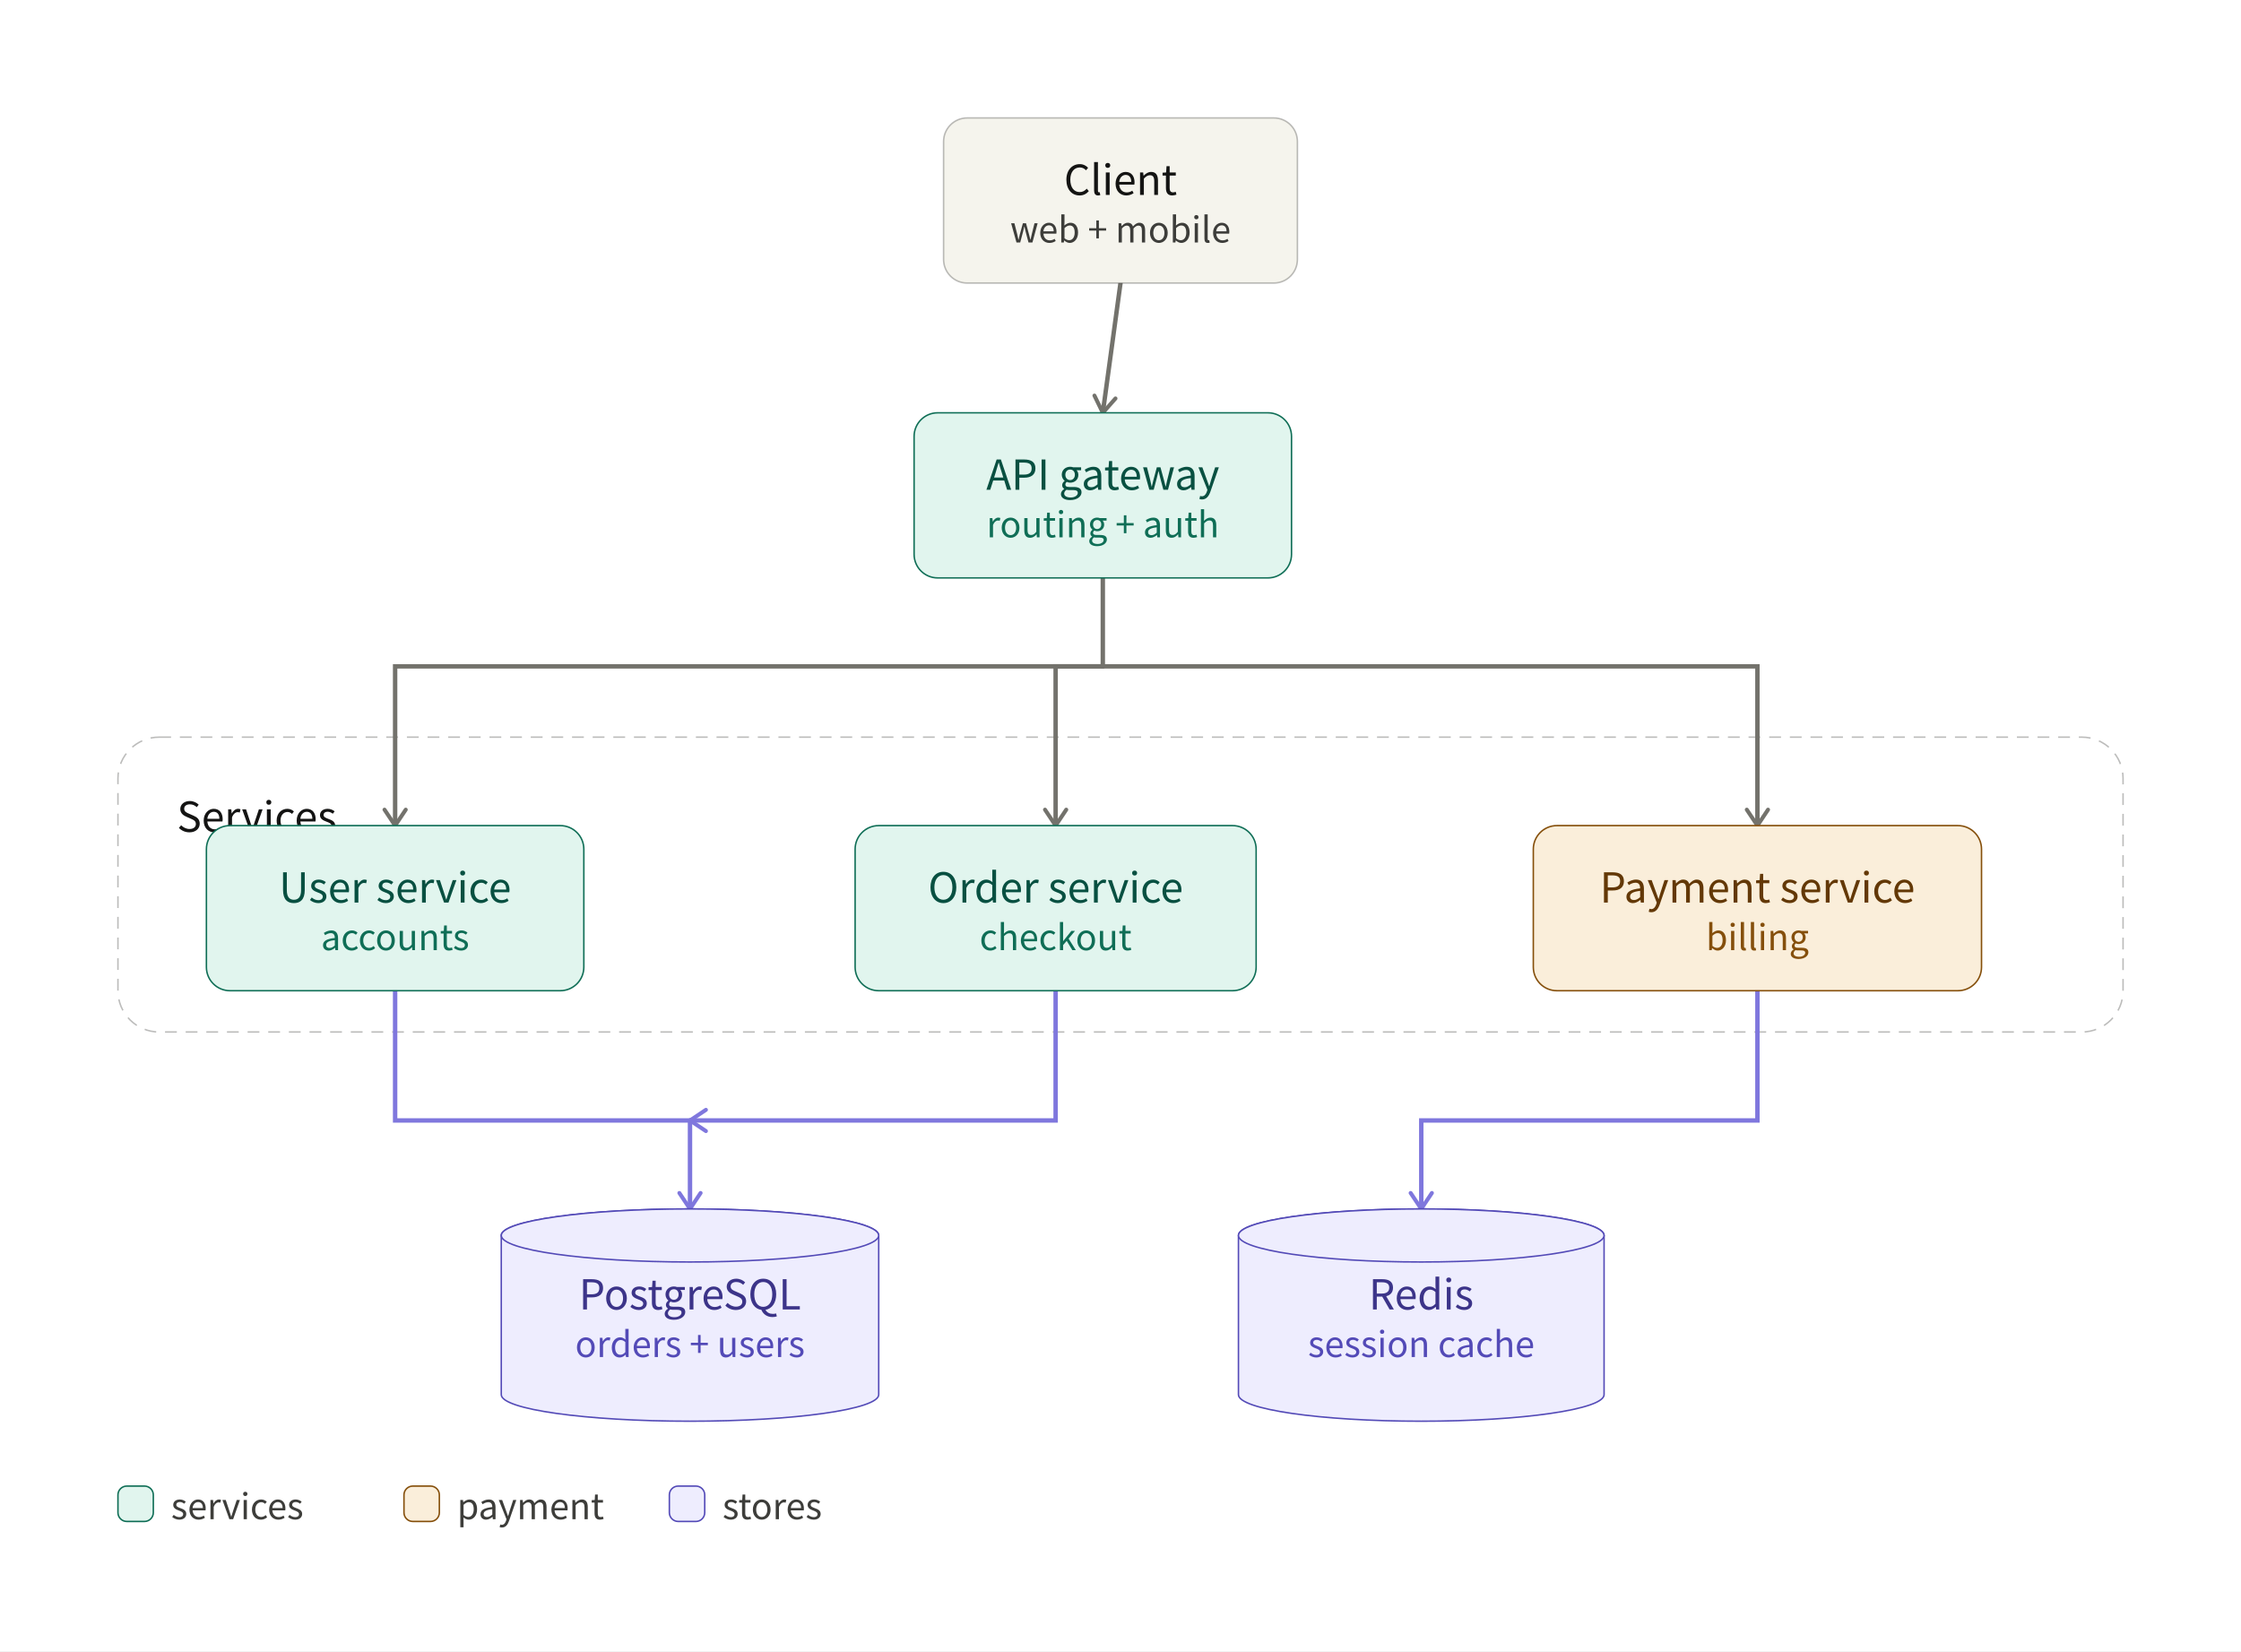
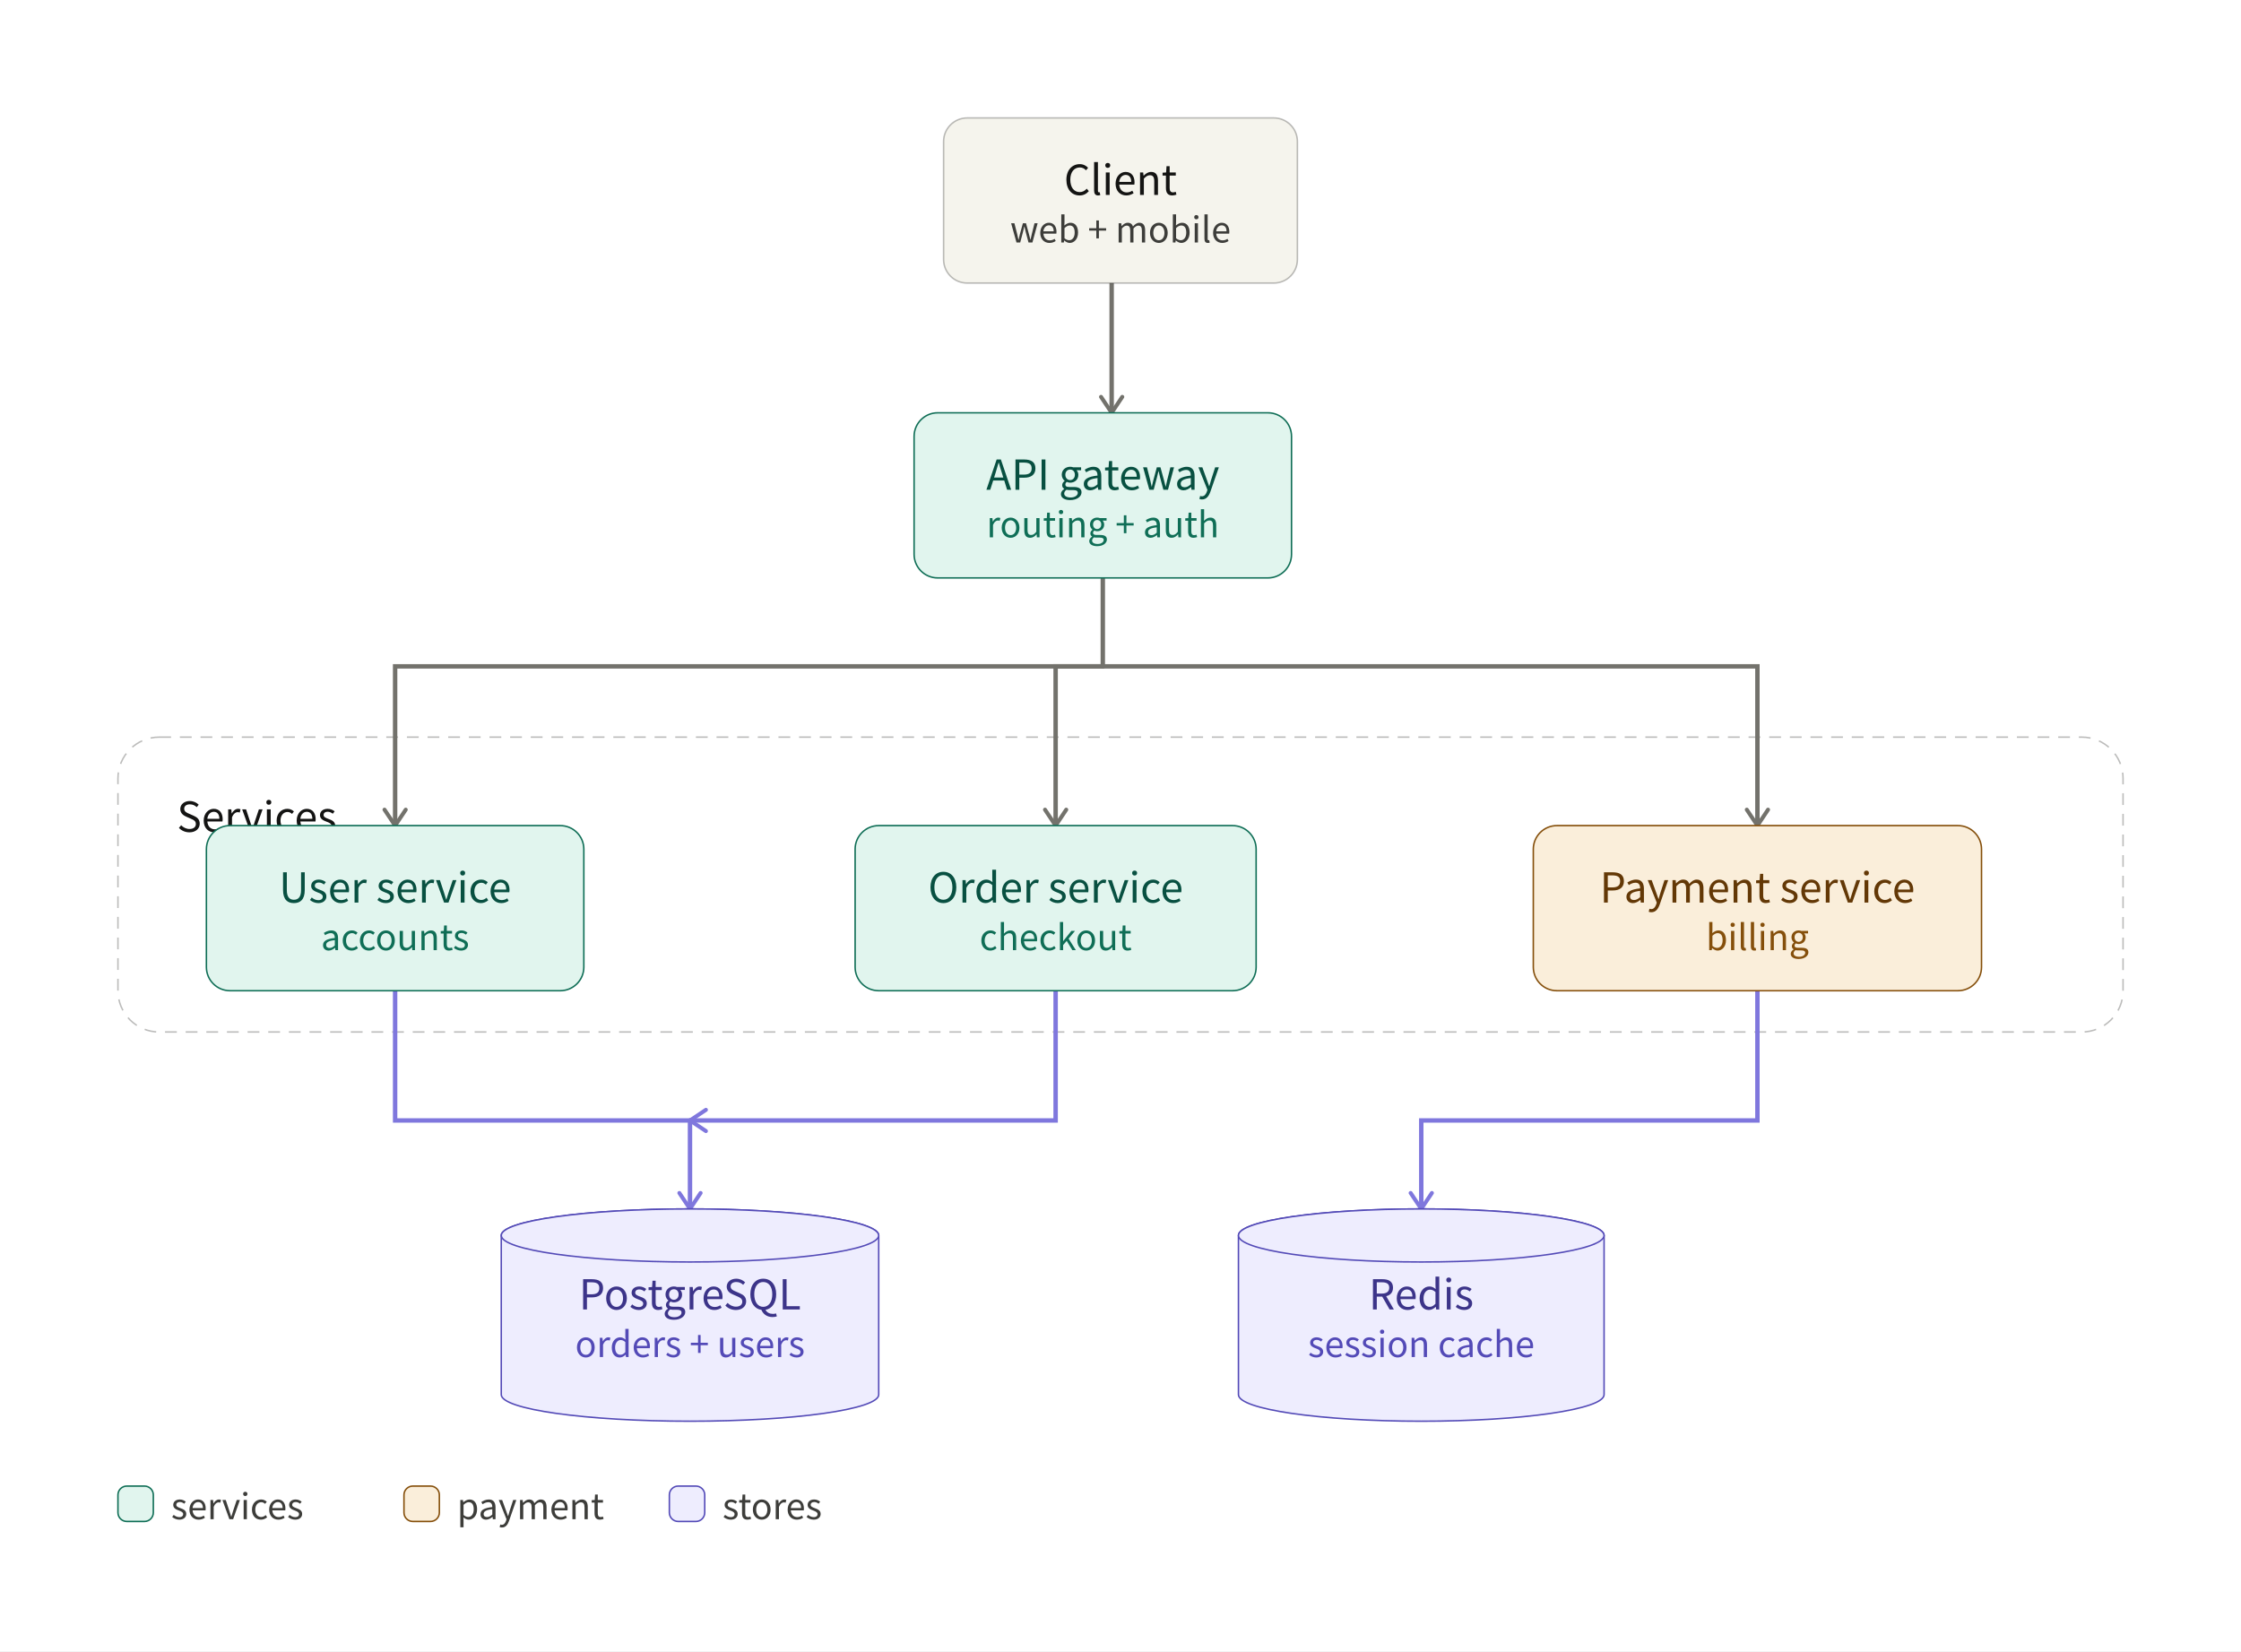
<svg xmlns="http://www.w3.org/2000/svg" viewBox="0 0 760 560" width="760" height="560" role="img">
  <style>text { font-family: 'Anthropic Sans', -apple-system, BlinkMacSystemFont, 'Segoe UI', 'PingFang SC', 'Microsoft YaHei', 'Hiragino Sans GB', 'Noto Sans CJK SC', sans-serif; }</style>
  <defs>
    <marker id="arrow" viewBox="0 0 10 10" refX="8" refY="5" markerWidth="6" markerHeight="6" orient="auto-start-reverse">
      <path d="M2 1L8 5L2 9" fill="none" stroke="context-stroke" stroke-width="1.5" stroke-linecap="round" stroke-linejoin="round" />
    </marker>
  </defs>
  <rect x="0" y="0" width="760" height="560" fill="#FFFFFF" />
  <rect x="40" y="250" width="680" height="100" rx="14" fill="none" stroke="rgba(31,30,29,0.3)" stroke-width="0.5" stroke-dasharray="4 3" />
  <text x="60" y="276" dominant-baseline="central" font-size="14" font-weight="500" fill="#141413">Services</text>
-   <line x1="380" y1="96" x2="374" y2="140" stroke="#73726C" stroke-width="1.5" stroke-linecap="round" marker-end="url(#arrow)" />
+   <line x1="377" y1="96" x2="377" y2="140" stroke="#73726C" stroke-width="1.5" stroke-linecap="round" marker-end="url(#arrow)" />
  <line x1="374" y1="196" x2="374" y2="226" stroke="#73726C" stroke-width="1.5" stroke-linecap="round" />
  <path d="M374 226 L134 226 L134 280" fill="none" stroke="#73726C" stroke-width="1.5" stroke-linecap="round" marker-end="url(#arrow)" />
  <path d="M374 226 L358 226 L358 280" fill="none" stroke="#73726C" stroke-width="1.5" stroke-linecap="round" marker-end="url(#arrow)" />
  <path d="M374 226 L596 226 L596 280" fill="none" stroke="#73726C" stroke-width="1.5" stroke-linecap="round" marker-end="url(#arrow)" />
  <path d="M134 336 L134 380 L234 380 L234 410" fill="none" stroke="#7F77DD" stroke-width="1.5" stroke-linecap="round" marker-end="url(#arrow)" />
  <path d="M358 336 L358 380 L234 380" fill="none" stroke="#7F77DD" stroke-width="1.5" stroke-linecap="round" marker-end="url(#arrow)" />
  <path d="M596 336 L596 380 L482 380 L482 410" fill="none" stroke="#7F77DD" stroke-width="1.5" stroke-linecap="round" marker-end="url(#arrow)" />
  <rect x="320" y="40" width="120" height="56" rx="8" fill="#F5F4ED" stroke="rgba(31,30,29,0.3)" stroke-width="0.5" />
  <rect x="310" y="140" width="128" height="56" rx="8" fill="#E1F5EE" stroke="#0F6E56" stroke-width="0.5" />
  <rect x="70" y="280" width="128" height="56" rx="8" fill="#E1F5EE" stroke="#0F6E56" stroke-width="0.5" />
  <rect x="290" y="280" width="136" height="56" rx="8" fill="#E1F5EE" stroke="#0F6E56" stroke-width="0.5" />
  <rect x="520" y="280" width="152" height="56" rx="8" fill="#FAEEDA" stroke="#854F0B" stroke-width="0.5" />
  <path d="M 170 419 A 64 9 0 0 1 298 419 L 298 473 A 64 9 0 0 1 170 473 Z" fill="#EEEDFE" stroke="#534AB7" stroke-width="0.5" />
  <ellipse cx="234" cy="419" rx="64" ry="9" fill="#EEEDFE" stroke="#534AB7" stroke-width="0.5" />
  <path d="M 420 419 A 62 9 0 0 1 544 419 L 544 473 A 62 9 0 0 1 420 473 Z" fill="#EEEDFE" stroke="#534AB7" stroke-width="0.5" />
  <ellipse cx="482" cy="419" rx="62" ry="9" fill="#EEEDFE" stroke="#534AB7" stroke-width="0.5" />
  <text x="380" y="60" text-anchor="middle" dominant-baseline="central" font-size="14" font-weight="500" fill="#141413">Client</text>
  <text x="380" y="77" text-anchor="middle" dominant-baseline="central" font-size="12" fill="#3D3D3A">web + mobile</text>
  <text x="374" y="160" text-anchor="middle" dominant-baseline="central" font-size="14" font-weight="500" fill="#085041">API gateway</text>
  <text x="374" y="177" text-anchor="middle" dominant-baseline="central" font-size="12" fill="#0F6E56">routing + auth</text>
  <text x="134" y="300" text-anchor="middle" dominant-baseline="central" font-size="14" font-weight="500" fill="#085041">User service</text>
  <text x="134" y="317" text-anchor="middle" dominant-baseline="central" font-size="12" fill="#0F6E56">accounts</text>
  <text x="358" y="300" text-anchor="middle" dominant-baseline="central" font-size="14" font-weight="500" fill="#085041">Order service</text>
  <text x="358" y="317" text-anchor="middle" dominant-baseline="central" font-size="12" fill="#0F6E56">checkout</text>
  <text x="596" y="300" text-anchor="middle" dominant-baseline="central" font-size="14" font-weight="500" fill="#633806">Payment service</text>
  <text x="596" y="317" text-anchor="middle" dominant-baseline="central" font-size="12" fill="#854F0B">billing</text>
  <text x="234" y="438" text-anchor="middle" dominant-baseline="central" font-size="14" font-weight="500" fill="#3C3489">PostgreSQL</text>
  <text x="234" y="455" text-anchor="middle" dominant-baseline="central" font-size="12" fill="#534AB7">orders + users</text>
  <text x="482" y="438" text-anchor="middle" dominant-baseline="central" font-size="14" font-weight="500" fill="#3C3489">Redis</text>
  <text x="482" y="455" text-anchor="middle" dominant-baseline="central" font-size="12" fill="#534AB7">session cache</text>
  <rect x="40" y="504" width="12" height="12" rx="3" fill="#E1F5EE" stroke="#0F6E56" stroke-width="0.5" />
  <text x="58" y="510" dominant-baseline="central" font-size="12" fill="#3D3D3A">services</text>
  <rect x="137" y="504" width="12" height="12" rx="3" fill="#FAEEDA" stroke="#854F0B" stroke-width="0.5" />
  <text x="155" y="510" dominant-baseline="central" font-size="12" fill="#3D3D3A">payment</text>
  <rect x="227" y="504" width="12" height="12" rx="3" fill="#EEEDFE" stroke="#534AB7" stroke-width="0.5" />
  <text x="245" y="510" dominant-baseline="central" font-size="12" fill="#3D3D3A">stores</text>
</svg>
